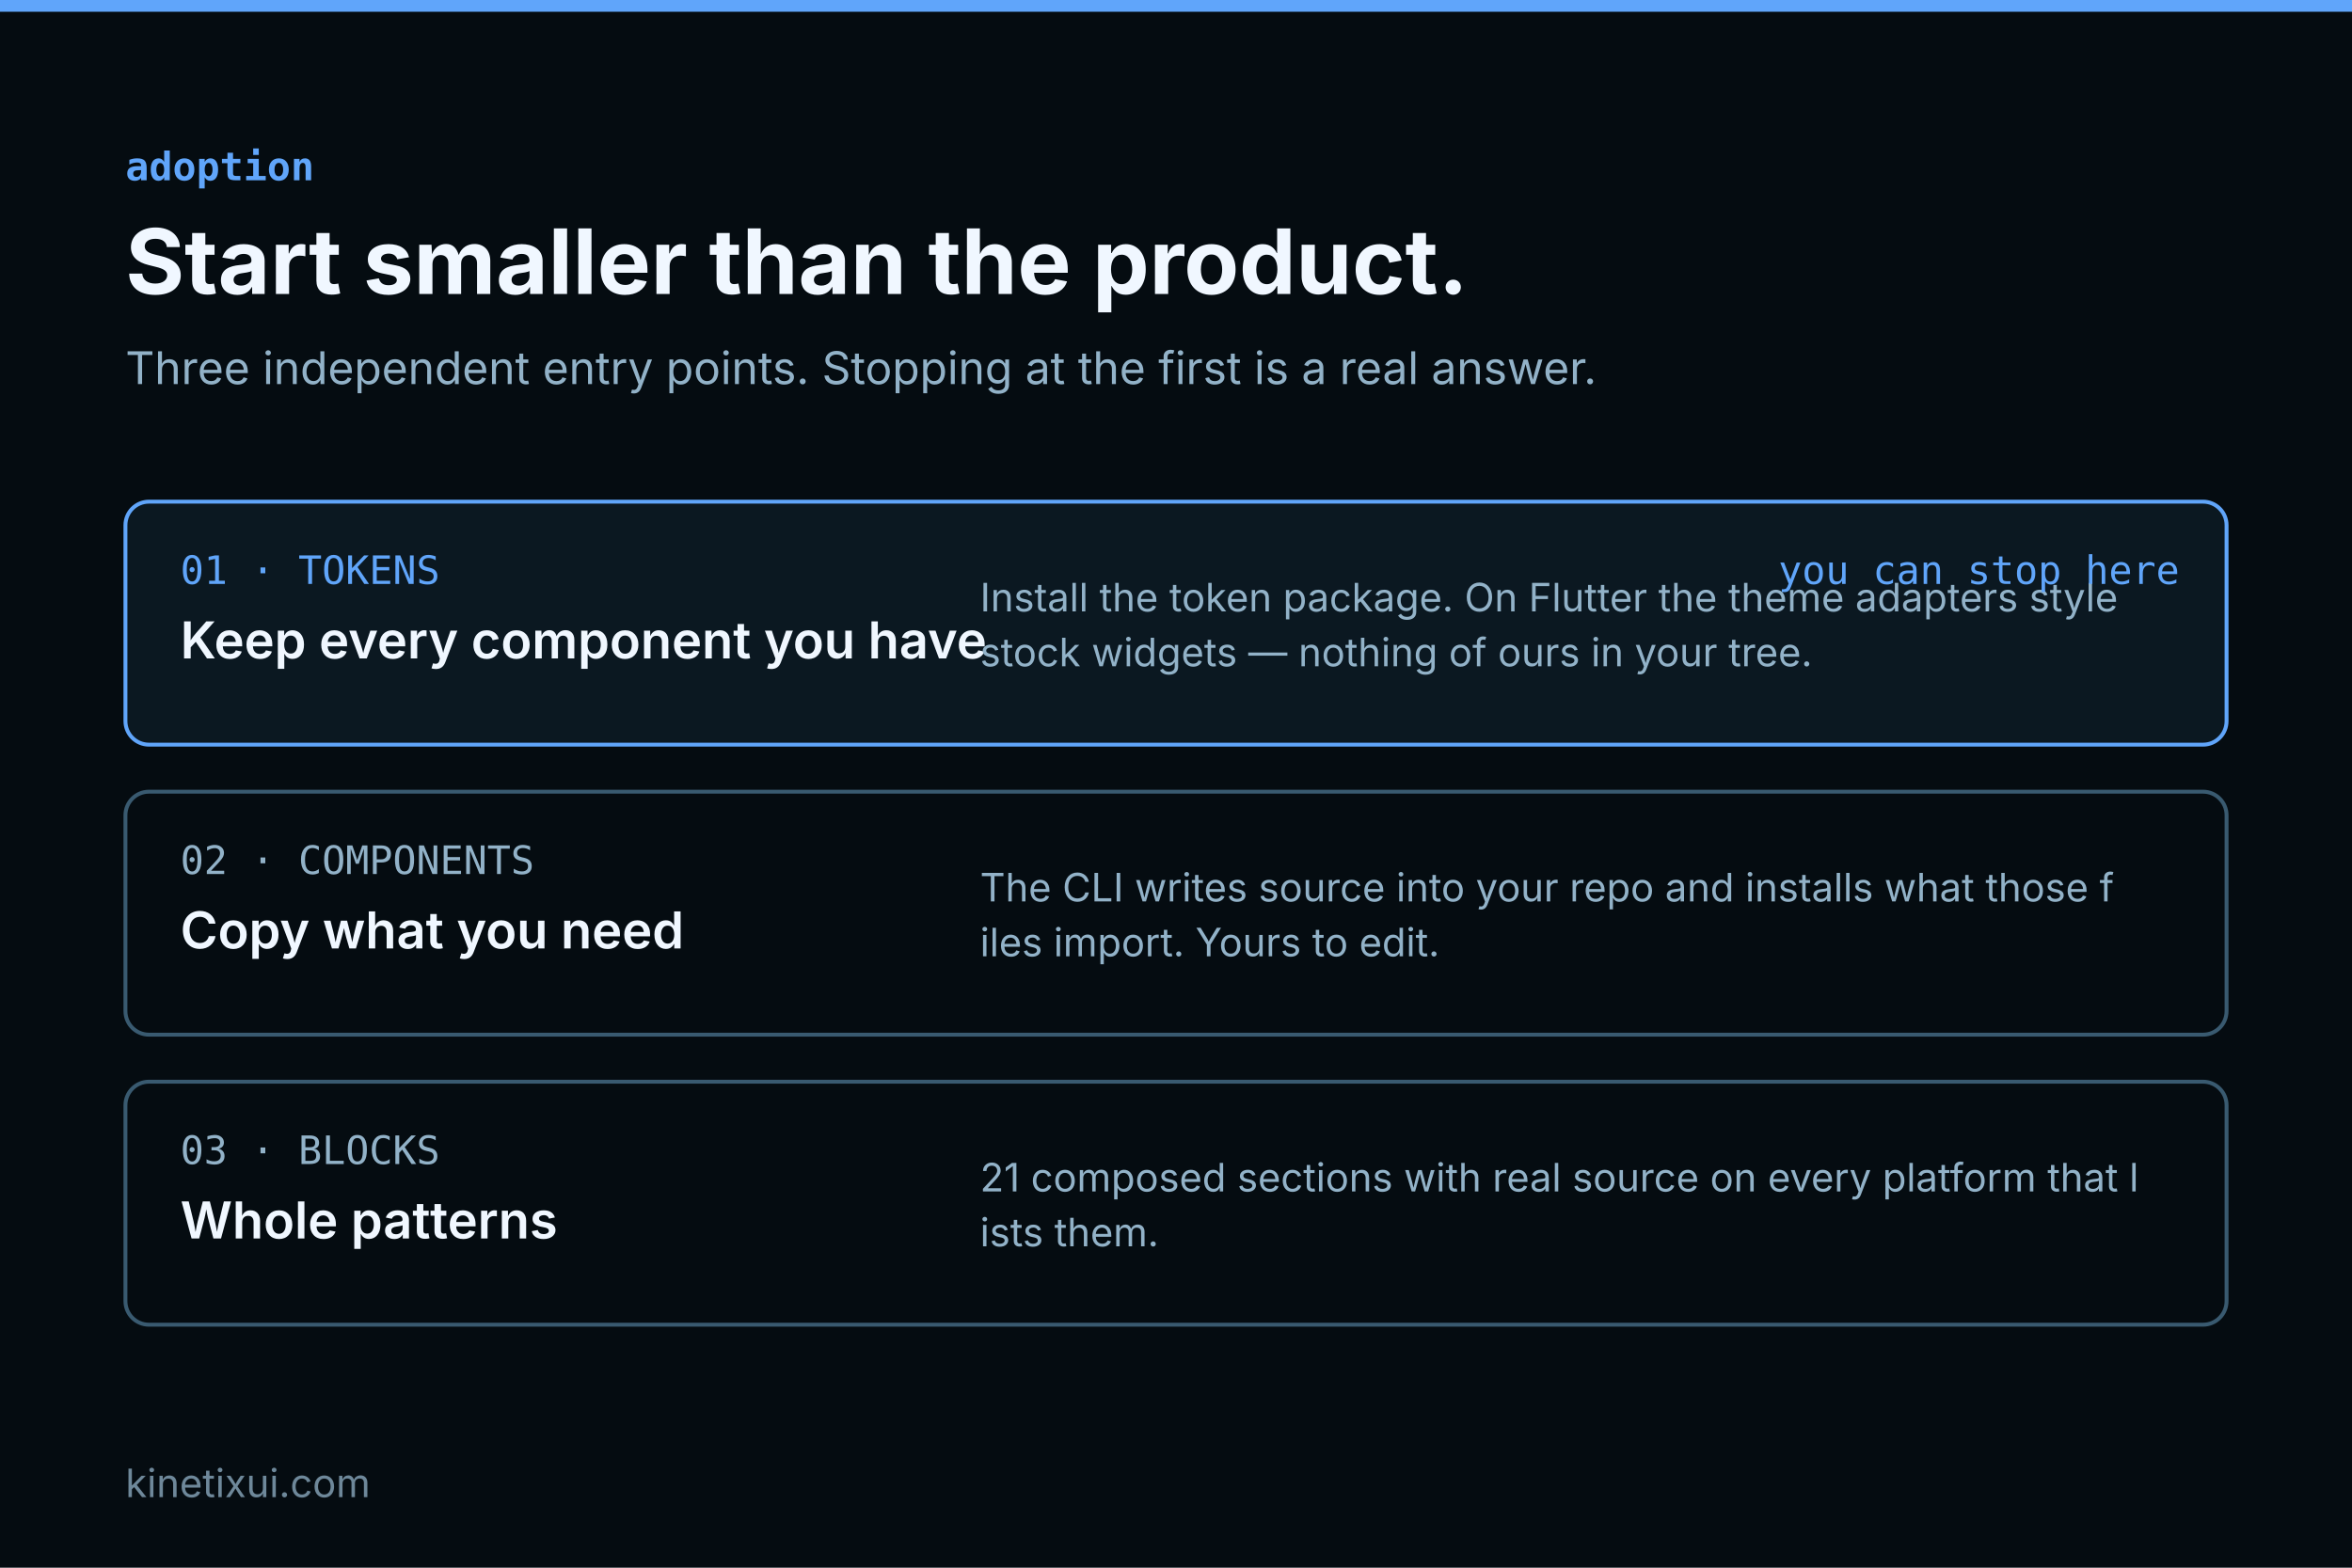
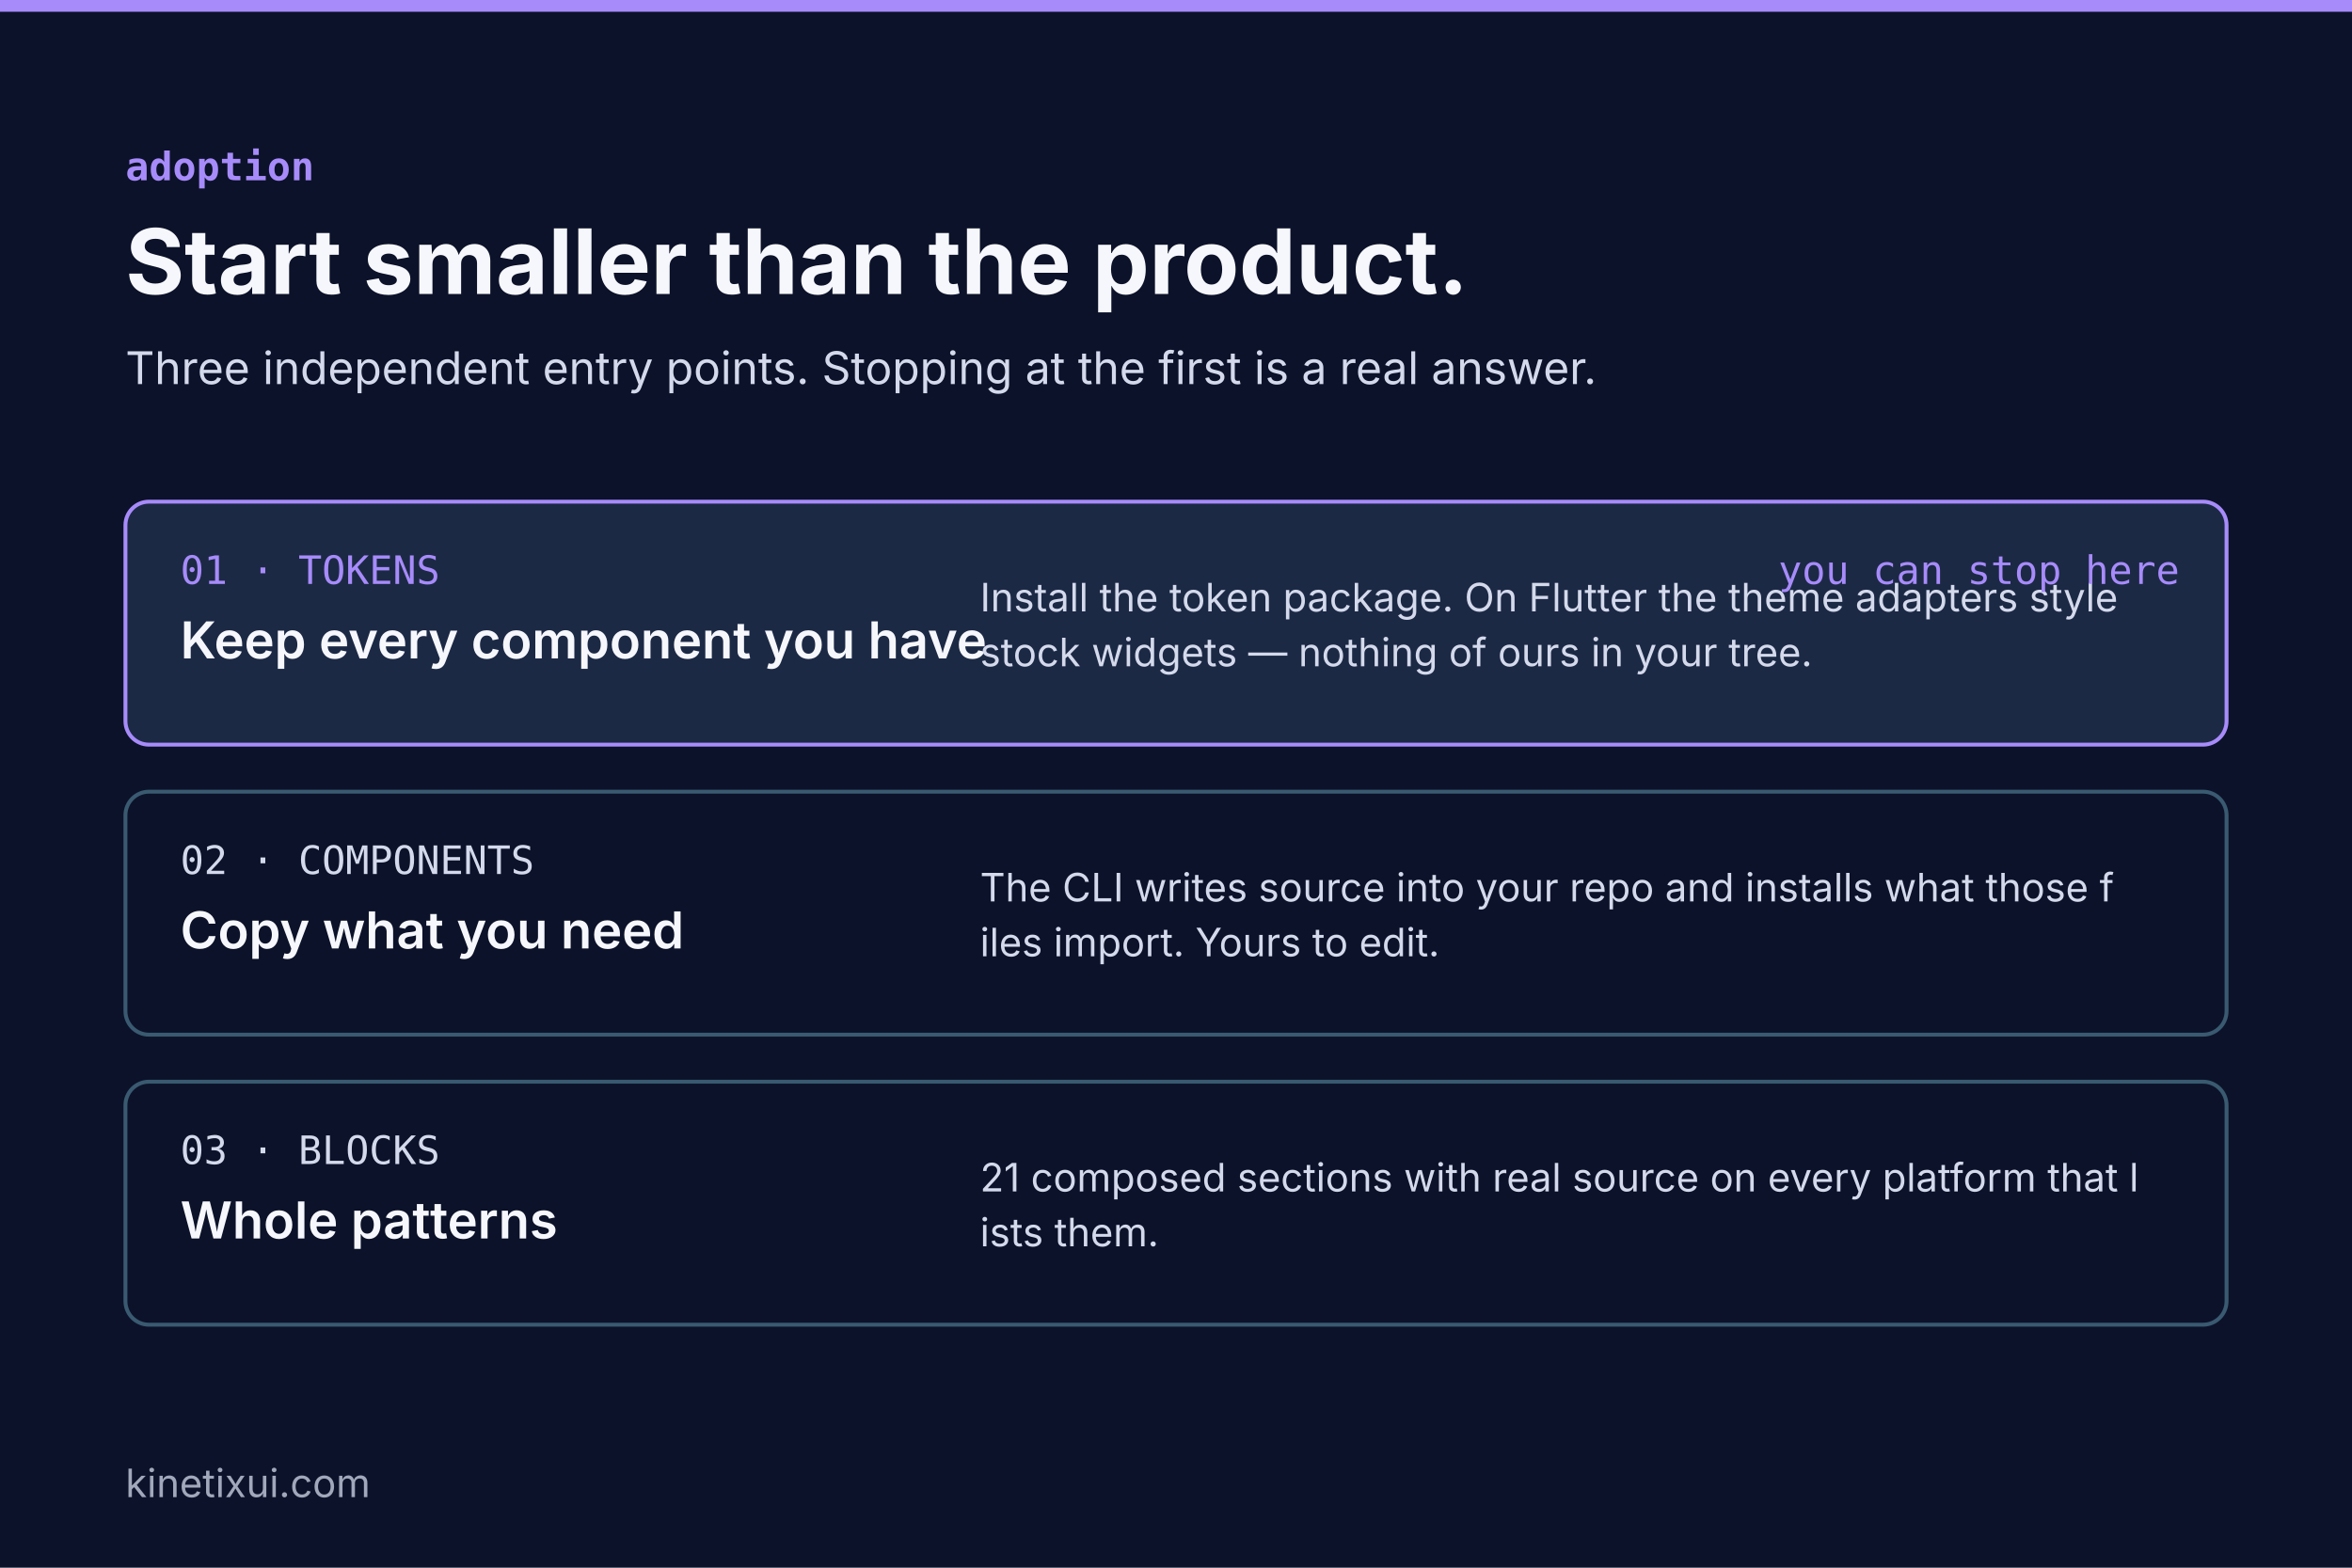
<svg xmlns="http://www.w3.org/2000/svg" width="1200" height="800" viewBox="0 0 1200 800" font-family="Inter, ui-sans-serif, system-ui, sans-serif">
-   <rect width="1200" height="800" fill="#050c11" />
-   <rect x="0" y="0" width="1200" height="6" fill="#60a5fa" />
-   <text x="64" y="92" font-size="20" font-weight="600" fill="#60a5fa" font-family="ui-monospace, SFMono-Regular, Menlo, monospace" text-anchor="start" opacity="1">adoption</text>
-   <text x="64" y="150" font-size="46" font-weight="700" fill="#f0f7ff" font-family="Inter, ui-sans-serif, system-ui, sans-serif" text-anchor="start" opacity="1">Start smaller than the product.</text>
-   <text x="64" y="196" font-size="23" font-weight="400" fill="#92b2c8" font-family="Inter, ui-sans-serif, system-ui, sans-serif" text-anchor="start" opacity="1">Three independent entry points. Stopping at the first is a real answer.</text>
-   <rect x="64" y="256" width="1072" height="124" rx="12" fill="#0b1821" stroke="#60a5fa" stroke-width="2" opacity="1" />
-   <text x="92" y="298" font-size="20" font-weight="400" fill="#60a5fa" font-family="ui-monospace, SFMono-Regular, Menlo, monospace" text-anchor="start" opacity="1">01 · TOKENS</text>
-   <text x="92" y="336" font-size="26" font-weight="600" fill="#f0f7ff" font-family="Inter, ui-sans-serif, system-ui, sans-serif" text-anchor="start" opacity="1">Keep every component you have</text>
-   <text x="500" y="312" font-size="20" font-weight="400" fill="#92b2c8" font-family="Inter, ui-sans-serif, system-ui, sans-serif" text-anchor="start" opacity="1">Install the token package. On Flutter the theme adapters style</text>
-   <text x="500" y="340" font-size="20" font-weight="400" fill="#92b2c8" font-family="Inter, ui-sans-serif, system-ui, sans-serif" text-anchor="start" opacity="1"> stock widgets — nothing of ours in your tree.</text>
-   <text x="1112" y="298" font-size="20" font-weight="400" fill="#60a5fa" font-family="ui-monospace, SFMono-Regular, Menlo, monospace" text-anchor="end" opacity="1">you can stop here</text>
-   <rect x="64" y="404" width="1072" height="124" rx="12" fill="#050c11" stroke="#395a70" stroke-width="2" opacity="1" />
-   <text x="92" y="446" font-size="20" font-weight="400" fill="#92b2c8" font-family="ui-monospace, SFMono-Regular, Menlo, monospace" text-anchor="start" opacity="1">02 · COMPONENTS</text>
-   <text x="92" y="484" font-size="26" font-weight="600" fill="#f0f7ff" font-family="Inter, ui-sans-serif, system-ui, sans-serif" text-anchor="start" opacity="1">Copy what you need</text>
-   <text x="500" y="460" font-size="20" font-weight="400" fill="#92b2c8" font-family="Inter, ui-sans-serif, system-ui, sans-serif" text-anchor="start" opacity="1">The CLI writes source into your repo and installs what those f</text>
-   <text x="500" y="488" font-size="20" font-weight="400" fill="#92b2c8" font-family="Inter, ui-sans-serif, system-ui, sans-serif" text-anchor="start" opacity="1">iles import. Yours to edit.</text>
-   <rect x="64" y="552" width="1072" height="124" rx="12" fill="#050c11" stroke="#395a70" stroke-width="2" opacity="1" />
-   <text x="92" y="594" font-size="20" font-weight="400" fill="#92b2c8" font-family="ui-monospace, SFMono-Regular, Menlo, monospace" text-anchor="start" opacity="1">03 · BLOCKS</text>
-   <text x="92" y="632" font-size="26" font-weight="600" fill="#f0f7ff" font-family="Inter, ui-sans-serif, system-ui, sans-serif" text-anchor="start" opacity="1">Whole patterns</text>
-   <text x="500" y="608" font-size="20" font-weight="400" fill="#92b2c8" font-family="Inter, ui-sans-serif, system-ui, sans-serif" text-anchor="start" opacity="1">21 composed sections with real source on every platform that l</text>
-   <text x="500" y="636" font-size="20" font-weight="400" fill="#92b2c8" font-family="Inter, ui-sans-serif, system-ui, sans-serif" text-anchor="start" opacity="1">ists them.</text>
-   <text x="64" y="764" font-size="20" fill="#92b2c8" opacity="0.75">kinetixui.com</text>
+   <rect width="1200" height="800" fill="#0c1229" />
+   <rect x="0" y="0" width="1200" height="6" fill="#a78bfa" />
+   <text x="64" y="92" font-size="20" font-weight="600" fill="#a78bfa" font-family="ui-monospace, SFMono-Regular, Menlo, monospace" text-anchor="start" opacity="1">adoption</text>
+   <text x="64" y="150" font-size="46" font-weight="700" fill="#f6f7fc" font-family="Inter, ui-sans-serif, system-ui, sans-serif" text-anchor="start" opacity="1">Start smaller than the product.</text>
+   <text x="64" y="196" font-size="23" font-weight="400" fill="#d4daec" font-family="Inter, ui-sans-serif, system-ui, sans-serif" text-anchor="start" opacity="1">Three independent entry points. Stopping at the first is a real answer.</text>
+   <rect x="64" y="256" width="1072" height="124" rx="12" fill="#1c2945" stroke="#a78bfa" stroke-width="2" opacity="1" />
+   <text x="92" y="298" font-size="20" font-weight="400" fill="#a78bfa" font-family="ui-monospace, SFMono-Regular, Menlo, monospace" text-anchor="start" opacity="1">01 · TOKENS</text>
+   <text x="92" y="336" font-size="26" font-weight="600" fill="#f6f7fc" font-family="Inter, ui-sans-serif, system-ui, sans-serif" text-anchor="start" opacity="1">Keep every component you have</text>
+   <text x="500" y="312" font-size="20" font-weight="400" fill="#d4daec" font-family="Inter, ui-sans-serif, system-ui, sans-serif" text-anchor="start" opacity="1">Install the token package. On Flutter the theme adapters style</text>
+   <text x="500" y="340" font-size="20" font-weight="400" fill="#d4daec" font-family="Inter, ui-sans-serif, system-ui, sans-serif" text-anchor="start" opacity="1"> stock widgets — nothing of ours in your tree.</text>
+   <text x="1112" y="298" font-size="20" font-weight="400" fill="#a78bfa" font-family="ui-monospace, SFMono-Regular, Menlo, monospace" text-anchor="end" opacity="1">you can stop here</text>
+   <rect x="64" y="404" width="1072" height="124" rx="12" fill="#0c1229" stroke="#395a70" stroke-width="2" opacity="1" />
+   <text x="92" y="446" font-size="20" font-weight="400" fill="#d4daec" font-family="ui-monospace, SFMono-Regular, Menlo, monospace" text-anchor="start" opacity="1">02 · COMPONENTS</text>
+   <text x="92" y="484" font-size="26" font-weight="600" fill="#f6f7fc" font-family="Inter, ui-sans-serif, system-ui, sans-serif" text-anchor="start" opacity="1">Copy what you need</text>
+   <text x="500" y="460" font-size="20" font-weight="400" fill="#d4daec" font-family="Inter, ui-sans-serif, system-ui, sans-serif" text-anchor="start" opacity="1">The CLI writes source into your repo and installs what those f</text>
+   <text x="500" y="488" font-size="20" font-weight="400" fill="#d4daec" font-family="Inter, ui-sans-serif, system-ui, sans-serif" text-anchor="start" opacity="1">iles import. Yours to edit.</text>
+   <rect x="64" y="552" width="1072" height="124" rx="12" fill="#0c1229" stroke="#395a70" stroke-width="2" opacity="1" />
+   <text x="92" y="594" font-size="20" font-weight="400" fill="#d4daec" font-family="ui-monospace, SFMono-Regular, Menlo, monospace" text-anchor="start" opacity="1">03 · BLOCKS</text>
+   <text x="92" y="632" font-size="26" font-weight="600" fill="#f6f7fc" font-family="Inter, ui-sans-serif, system-ui, sans-serif" text-anchor="start" opacity="1">Whole patterns</text>
+   <text x="500" y="608" font-size="20" font-weight="400" fill="#d4daec" font-family="Inter, ui-sans-serif, system-ui, sans-serif" text-anchor="start" opacity="1">21 composed sections with real source on every platform that l</text>
+   <text x="500" y="636" font-size="20" font-weight="400" fill="#d4daec" font-family="Inter, ui-sans-serif, system-ui, sans-serif" text-anchor="start" opacity="1">ists them.</text>
+   <text x="64" y="764" font-size="20" fill="#d4daec" opacity="0.75">kinetixui.com</text>
</svg>
